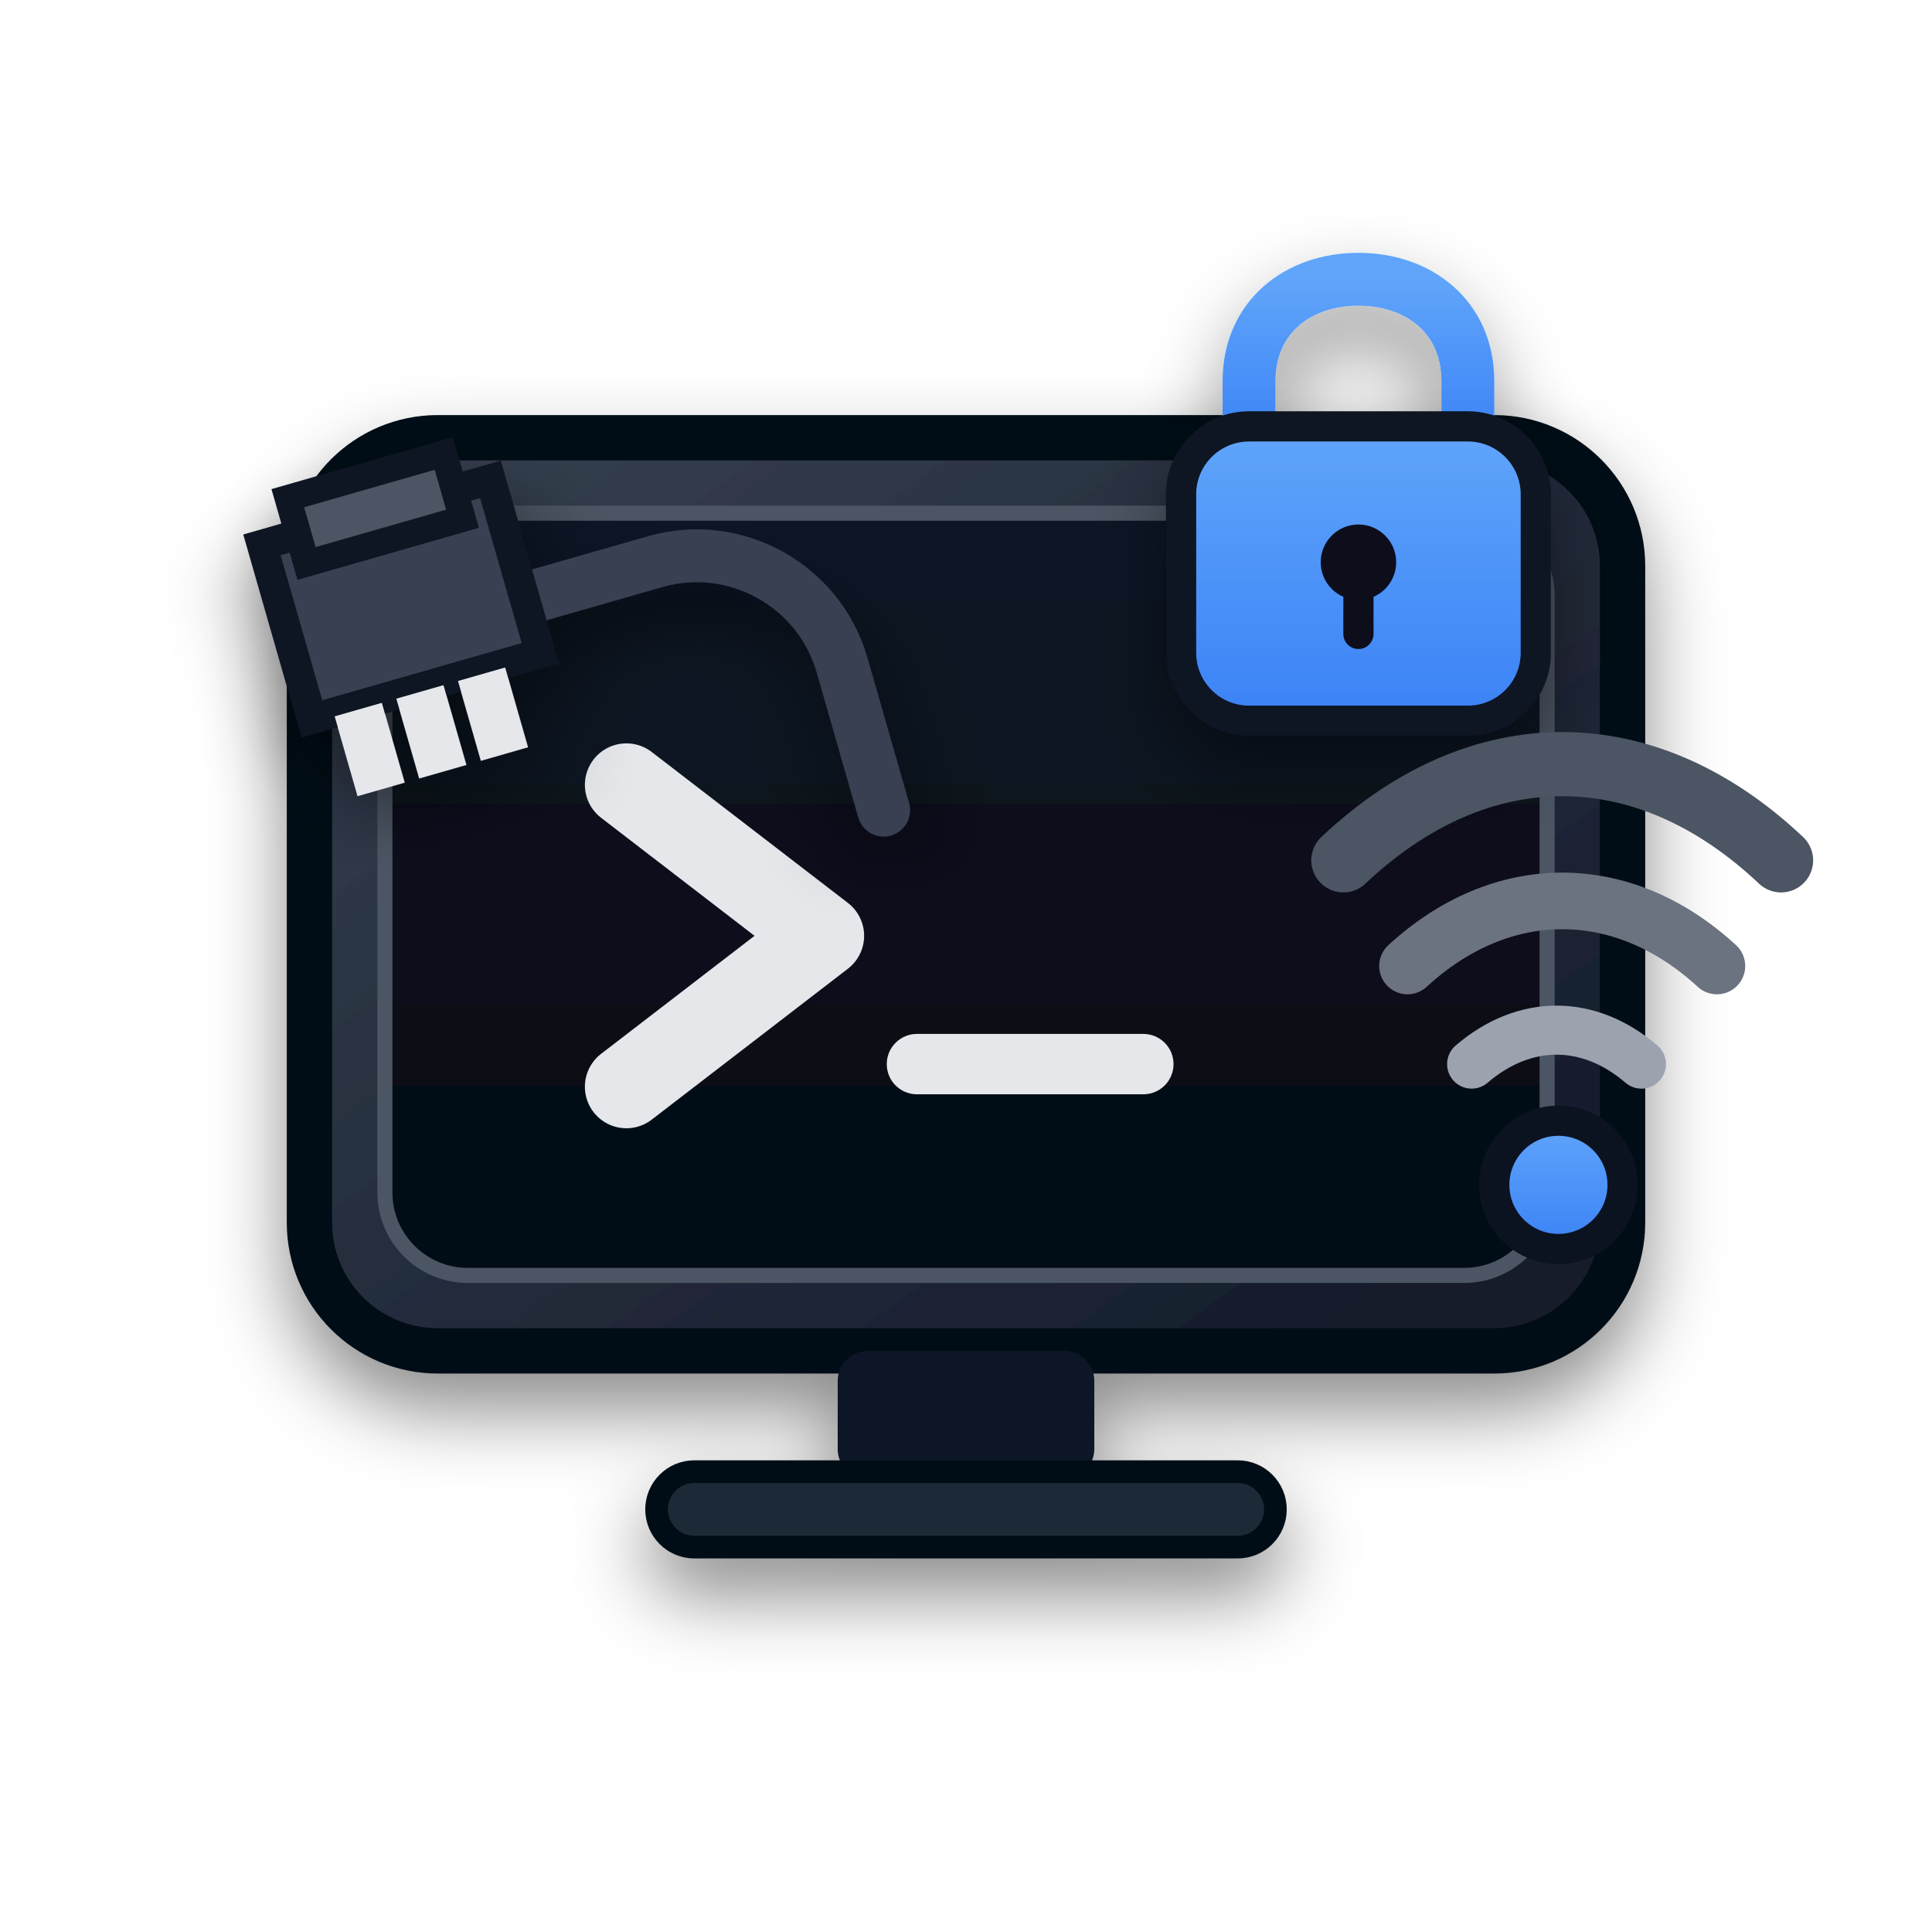
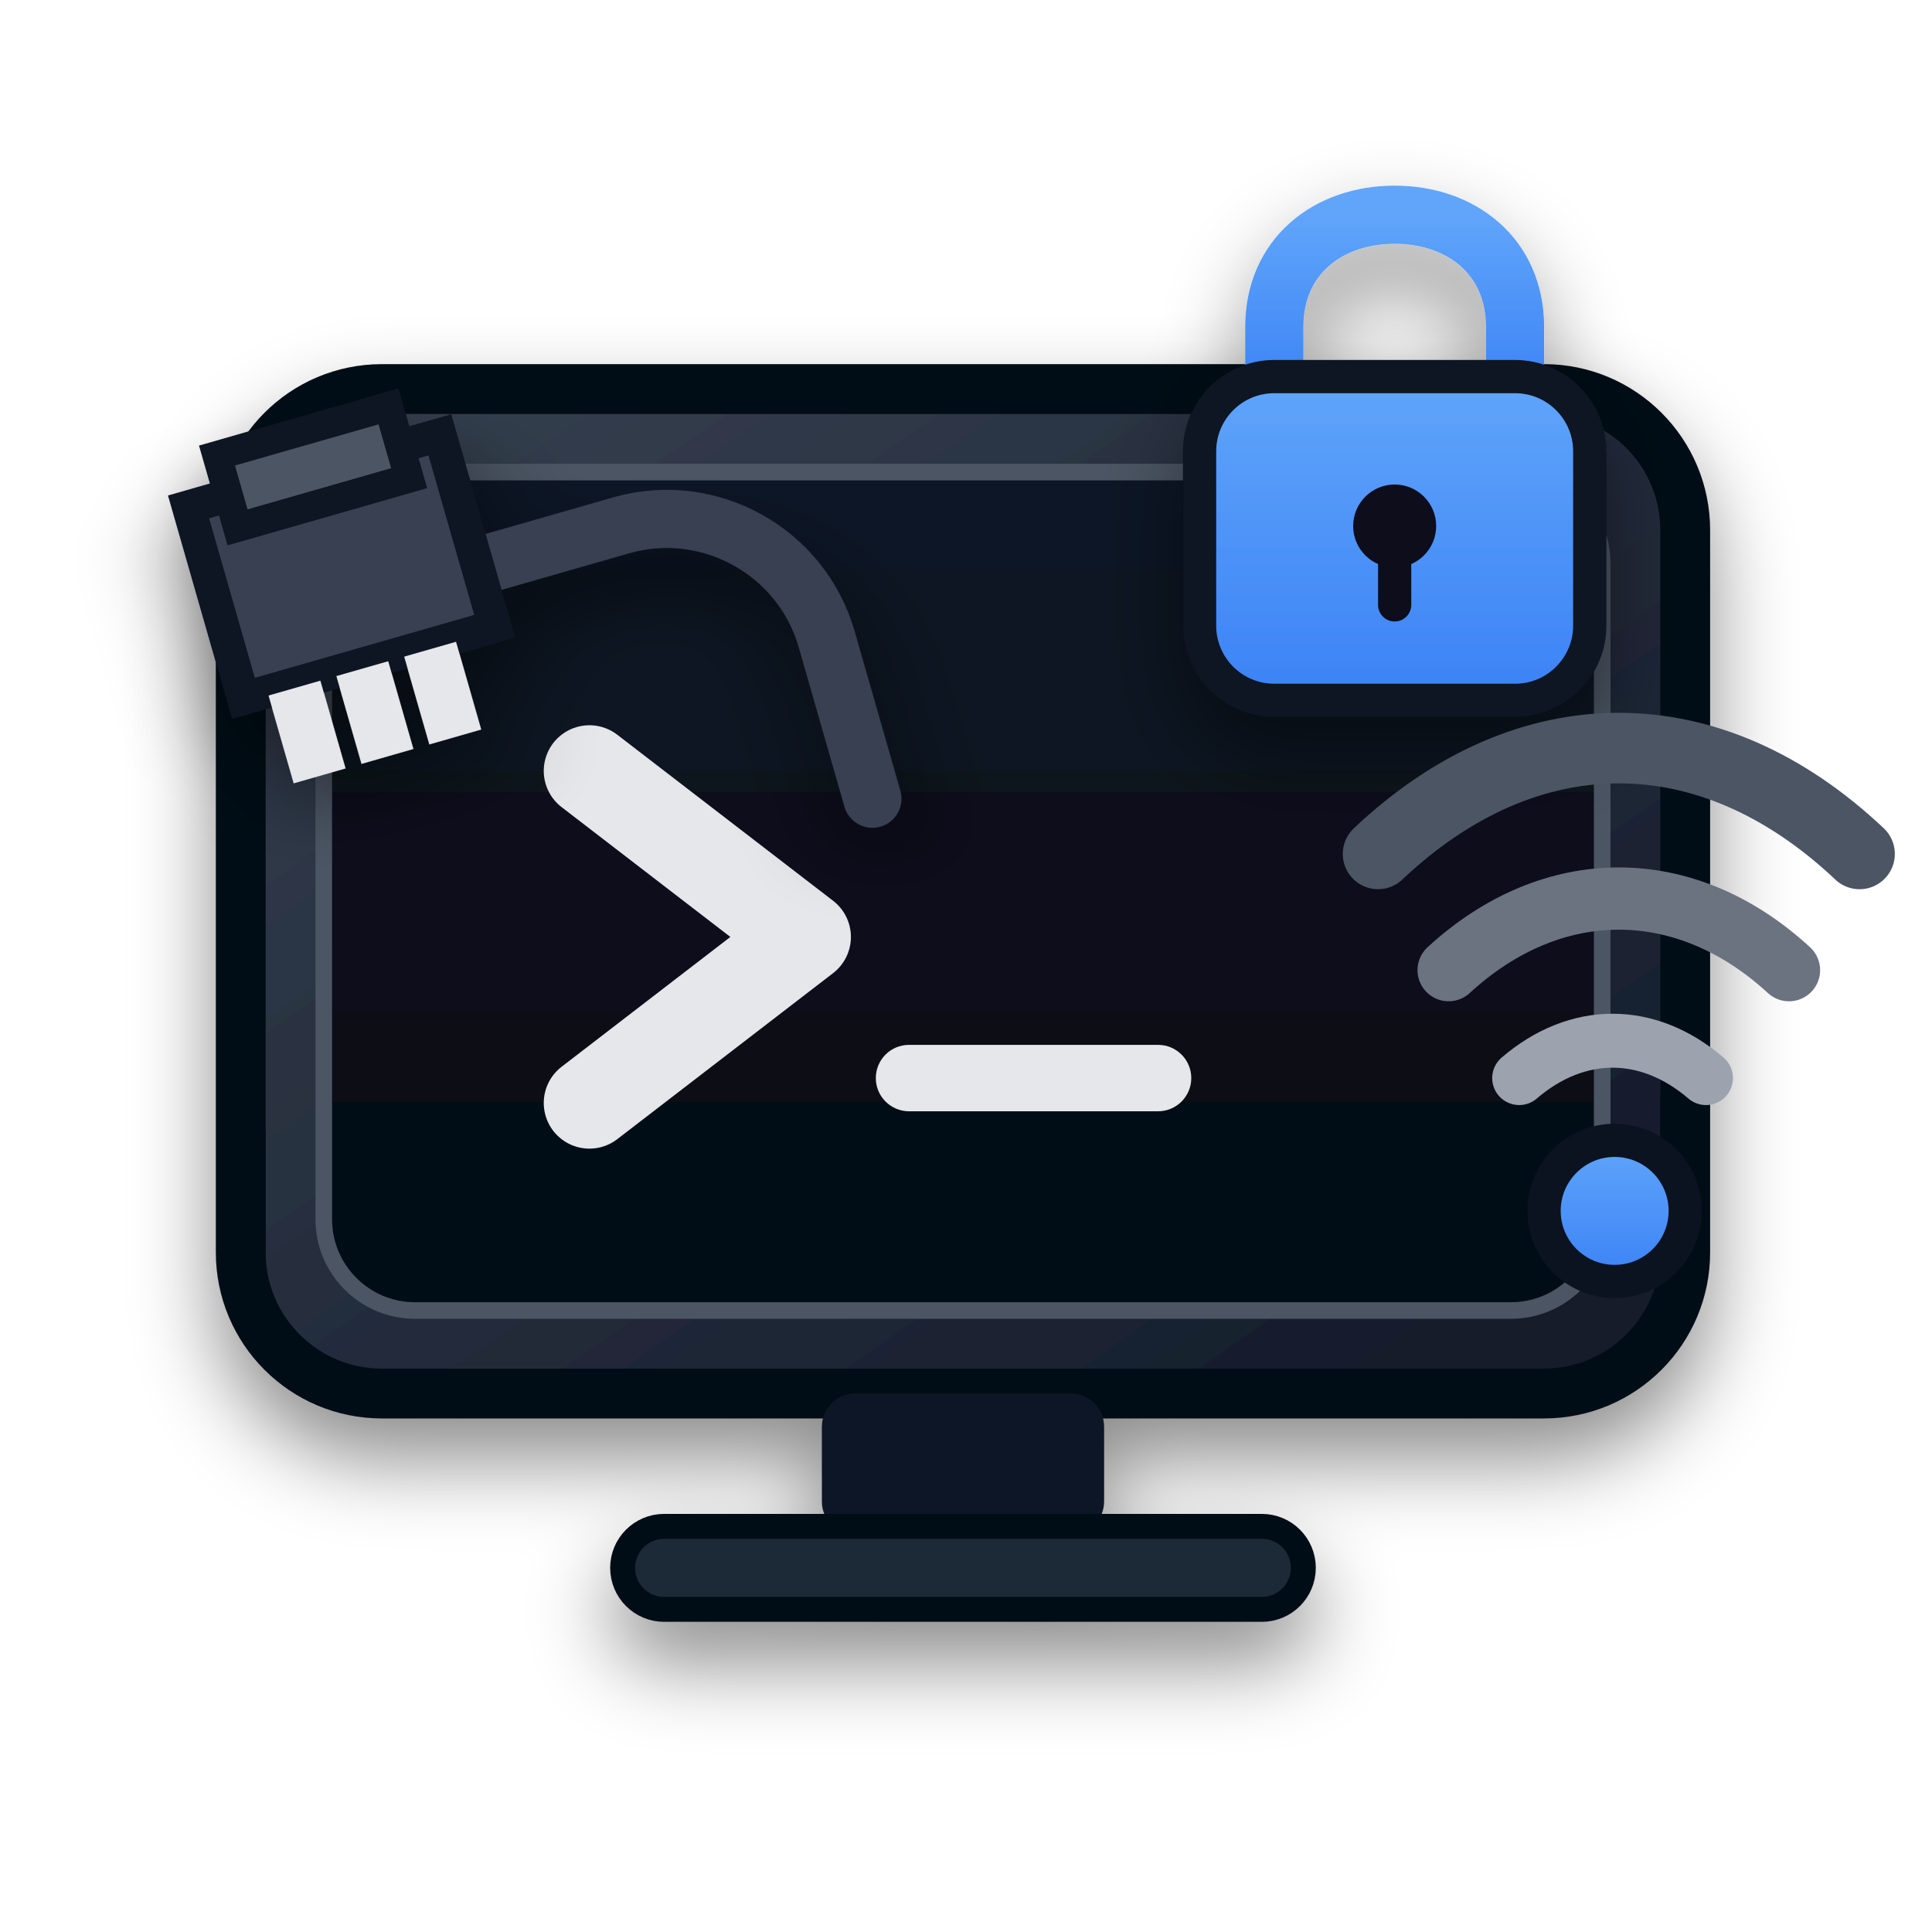
<svg xmlns="http://www.w3.org/2000/svg" viewBox="0 0 512 512" role="img" aria-label="HyperTerm SSH app icon">
  <defs>
    <linearGradient id="screen" x1="0" y1="0" x2="0" y2="1">
      <stop offset="0" stop-color="#111827" />
      <stop offset="1" stop-color="#030712" />
    </linearGradient>
    <linearGradient id="frame" x1="0" y1="0" x2="1" y2="1">
      <stop offset="0" stop-color="#374151" />
      <stop offset="1" stop-color="#111827" />
    </linearGradient>
    <linearGradient id="blue" x1="0" y1="0" x2="0" y2="1">
      <stop offset="0" stop-color="#60A5FA" />
      <stop offset="1" stop-color="#3B82F6" />
    </linearGradient>
    <filter id="shadow" x="-30%" y="-30%" width="160%" height="160%">
      <feDropShadow dx="0" dy="10" stdDeviation="10" flood-color="#000" flood-opacity=".45" />
    </filter>
  </defs>
-   <g filter="url(#shadow)">
-     <rect x="82" y="116" width="348" height="242" rx="34" fill="url(#frame)" stroke="#030712" stroke-width="12" />
-     <rect x="102" y="136" width="308" height="202" rx="22" fill="url(#screen)" stroke="#4B5563" stroke-width="4" />
-     <rect x="222" y="358" width="68" height="34" rx="8" fill="#111827" />
-     <rect x="174" y="390" width="164" height="20" rx="10" fill="#1F2937" stroke="#030712" stroke-width="6" />
-   </g>
-   <path d="M166 208l52 40-52 40" fill="none" stroke="#E5E7EB" stroke-width="22" stroke-linecap="round" stroke-linejoin="round" />
-   <rect x="235" y="274" width="76" height="16" rx="8" fill="#E5E7EB" />
-   <g transform="translate(305 74)" filter="url(#shadow)">
-     <path d="M26 44V27C26 10 39 0 55 0s29 10 29 27v17" fill="none" stroke="url(#blue)" stroke-width="14" stroke-linecap="round" />
-     <rect x="8" y="39" width="94" height="78" rx="18" fill="url(#blue)" stroke="#0B1220" stroke-width="8" />
-     <circle cx="55" cy="75" r="10" fill="#07101F" />
-     <rect x="51" y="75" width="8" height="23" rx="4" fill="#07101F" />
-   </g>
-   <g transform="translate(53 112) rotate(-16 45 45)" filter="url(#shadow)">
-     <path d="M80 58h40c22 0 40 18 40 40v40" fill="none" stroke="#374151" stroke-width="14" stroke-linecap="round" />
-     <path d="M21 25h63v48H21z" fill="#374151" stroke="#0B1220" stroke-width="8" />
-     <path d="M31 15h43v18H31z" fill="#4B5563" stroke="#0B1220" stroke-width="7" />
-     <path d="M27 74h13v22H27zm17 0h13v22H44zm17 0h13v22H61z" fill="#E5E7EB" />
-   </g>
-   <g transform="translate(356 210)" fill="none" stroke-linecap="round">
-     <path d="M0 18c36-34 80-34 116 0" stroke="#4B5563" stroke-width="17" />
-     <path d="M17 46c25-23 57-23 82 0" stroke="#6B7280" stroke-width="15" />
-     <path d="M34 72c14-12 31-12 45 0" stroke="#9CA3AF" stroke-width="13" />
-     <circle cx="57" cy="104" r="17" fill="url(#blue)" stroke="#0B1220" stroke-width="8" />
+   <g transform="translate(-26.4 -24.5) scale(1.1)">
+     <g filter="url(#shadow)">
+       <rect x="82" y="116" width="348" height="242" rx="34" fill="url(#frame)" stroke="#030712" stroke-width="12" />
+       <rect x="102" y="136" width="308" height="202" rx="22" fill="url(#screen)" stroke="#4B5563" stroke-width="4" />
+       <rect x="222" y="358" width="68" height="34" rx="8" fill="#111827" />
+       <rect x="174" y="390" width="164" height="20" rx="10" fill="#1F2937" stroke="#030712" stroke-width="6" />
+     </g>
+     <path d="M166 208l52 40-52 40" fill="none" stroke="#E5E7EB" stroke-width="22" stroke-linecap="round" stroke-linejoin="round" />
+     <rect x="235" y="274" width="76" height="16" rx="8" fill="#E5E7EB" />
+     <g transform="translate(305 74)" filter="url(#shadow)">
+       <path d="M26 44V27C26 10 39 0 55 0s29 10 29 27v17" fill="none" stroke="url(#blue)" stroke-width="14" stroke-linecap="round" />
+       <rect x="8" y="39" width="94" height="78" rx="18" fill="url(#blue)" stroke="#0B1220" stroke-width="8" />
+       <circle cx="55" cy="75" r="10" fill="#07101F" />
+       <rect x="51" y="75" width="8" height="23" rx="4" fill="#07101F" />
+     </g>
+     <g transform="translate(53 112) rotate(-16 45 45)" filter="url(#shadow)">
+       <path d="M80 58h40c22 0 40 18 40 40v40" fill="none" stroke="#374151" stroke-width="14" stroke-linecap="round" />
+       <path d="M21 25h63v48H21z" fill="#374151" stroke="#0B1220" stroke-width="8" />
+       <path d="M31 15h43v18H31z" fill="#4B5563" stroke="#0B1220" stroke-width="7" />
+       <path d="M27 74h13v22H27zm17 0h13v22H44zm17 0h13v22H61z" fill="#E5E7EB" />
+     </g>
+     <g transform="translate(356 210)" fill="none" stroke-linecap="round">
+       <path d="M0 18c36-34 80-34 116 0" stroke="#4B5563" stroke-width="17" />
+       <path d="M17 46c25-23 57-23 82 0" stroke="#6B7280" stroke-width="15" />
+       <path d="M34 72c14-12 31-12 45 0" stroke="#9CA3AF" stroke-width="13" />
+       <circle cx="57" cy="104" r="17" fill="url(#blue)" stroke="#0B1220" stroke-width="8" />
+     </g>
  </g>
</svg>
